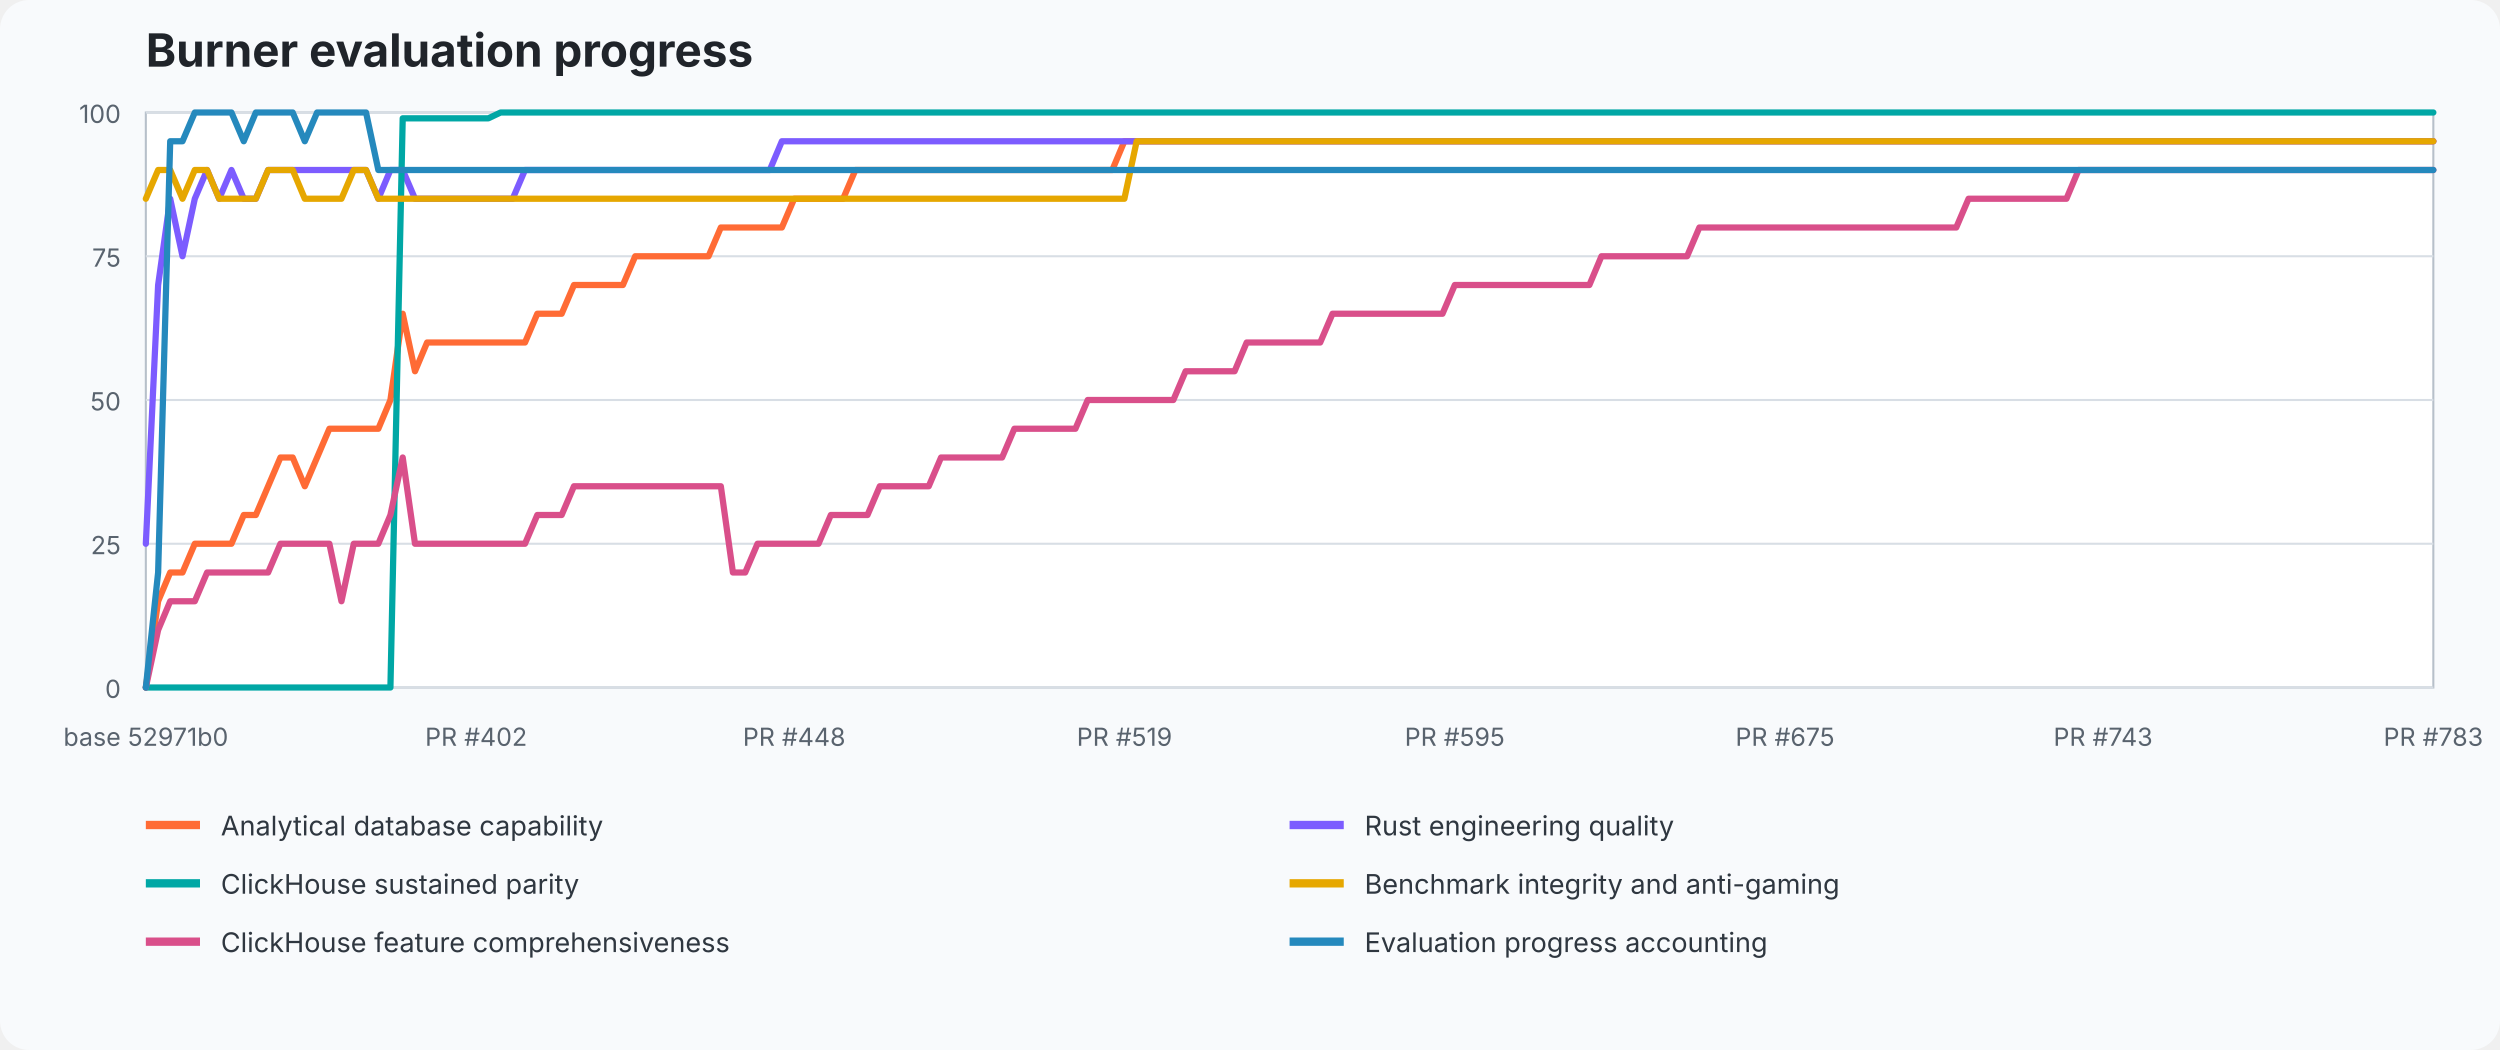
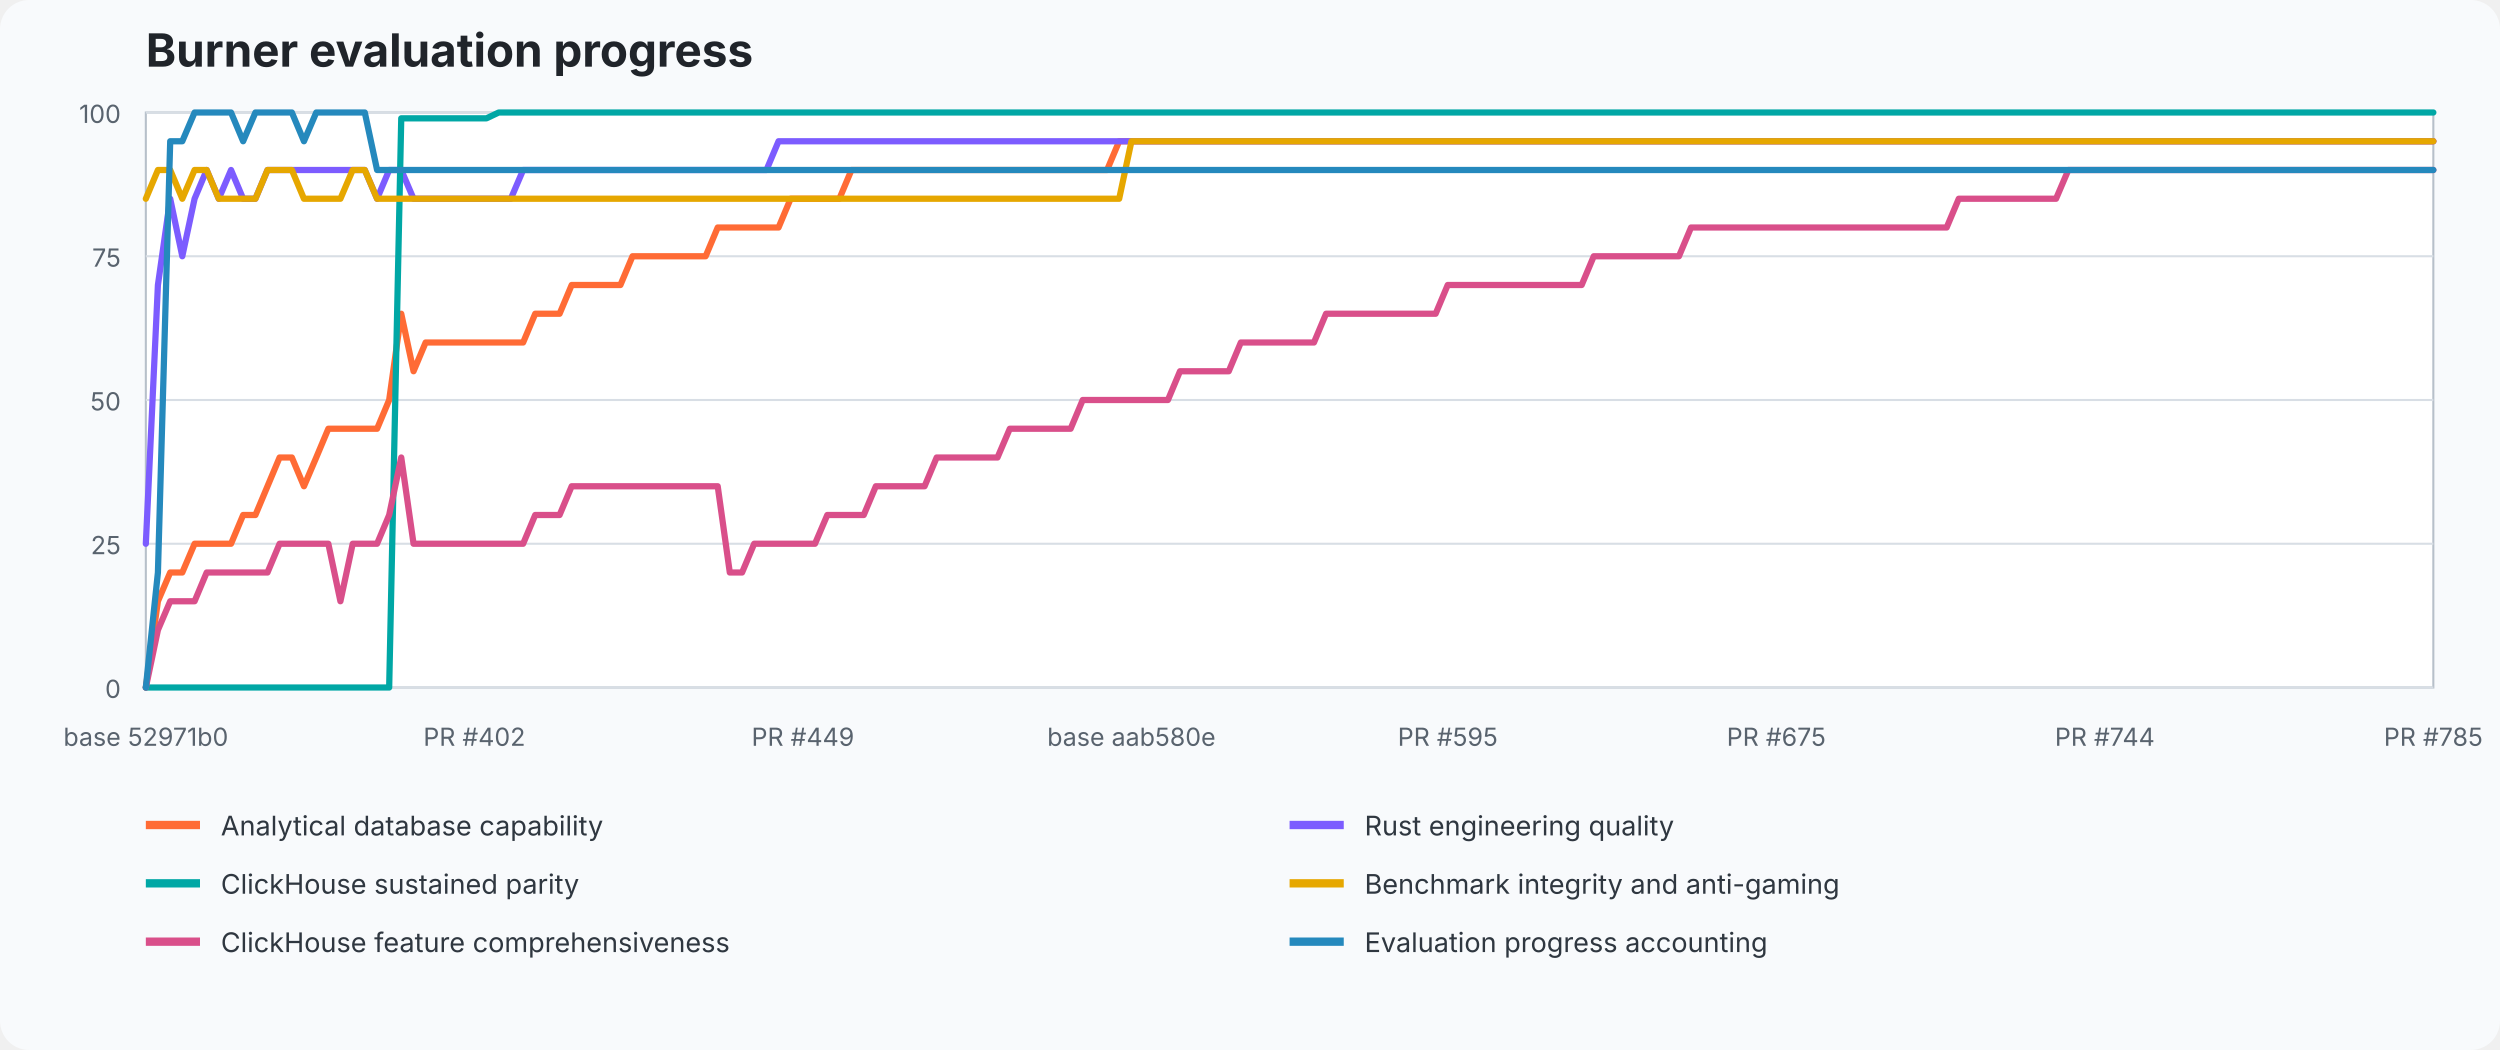
<svg xmlns="http://www.w3.org/2000/svg" width="1200" height="504" viewBox="0 0 1200 504" role="img" aria-labelledby="title desc">
  <style>text{font-family:ui-sans-serif,system-ui,-apple-system,BlinkMacSystemFont,"Segoe UI",sans-serif}.title{font-size:22px;font-weight:700;fill:#20242a}.axis{font-size:12px;fill:#59636e}.legend{font-size:13px;fill:#2f3740}.grid{stroke:#d8dee5;stroke-width:1}.plot{fill:#fff;stroke:#b7c0ca}</style>
  <rect width="100%" height="100%" fill="#f8fafc" rx="14" />
  <text x="70" y="32" class="title">Burner evaluation progress</text>
  <rect x="70" y="54" width="1098" height="276" class="plot" />
  <line x1="70" y1="330" x2="1168" y2="330" class="grid" />
  <text x="58" y="335" text-anchor="end" class="axis">0</text>
  <line x1="70" y1="261" x2="1168" y2="261" class="grid" />
  <text x="58" y="266" text-anchor="end" class="axis">25</text>
  <line x1="70" y1="192" x2="1168" y2="192" class="grid" />
  <text x="58" y="197" text-anchor="end" class="axis">50</text>
  <line x1="70" y1="123" x2="1168" y2="123" class="grid" />
  <text x="58" y="128" text-anchor="end" class="axis">75</text>
  <line x1="70" y1="54" x2="1168" y2="54" class="grid" />
  <text x="58" y="59" text-anchor="end" class="axis">100</text>
-   <polyline points="70.0,330.0 75.9,288.6 81.7,274.8 87.6,274.8 93.5,261.0 99.4,261.0 105.2,261.0 111.1,261.0 117.0,247.2 122.8,247.2 128.7,233.4 134.6,219.6 140.5,219.6 146.3,233.4 152.2,219.6 158.1,205.8 163.9,205.8 169.8,205.8 175.7,205.8 181.6,205.8 187.4,192.0 193.3,150.6 199.2,178.2 205.0,164.4 210.9,164.4 216.8,164.4 222.7,164.4 228.5,164.4 234.4,164.4 240.3,164.4 246.1,164.4 252.0,164.4 257.9,150.6 263.8,150.6 269.6,150.6 275.5,136.8 281.4,136.8 287.3,136.8 293.1,136.8 299.0,136.8 304.9,123.0 310.7,123.0 316.6,123.0 322.5,123.0 328.4,123.0 334.2,123.0 340.1,123.0 346.0,109.2 351.8,109.2 357.7,109.2 363.6,109.2 369.5,109.2 375.3,109.2 381.2,95.4 387.1,95.4 392.9,95.4 398.8,95.4 404.7,95.4 410.6,81.6 416.4,81.6 422.3,81.6 428.2,81.6 434.0,81.6 439.9,81.6 445.8,81.6 451.7,81.6 457.5,81.6 463.4,81.6 469.3,81.6 475.1,81.6 481.0,81.6 486.9,81.6 492.8,81.6 498.6,81.6 504.5,81.6 510.4,81.6 516.2,81.6 522.1,81.6 528.0,81.6 533.9,81.6 539.7,67.8 545.6,67.8 551.5,67.8 557.3,67.8 563.2,67.8 569.1,67.8 575.0,67.8 580.8,67.8 586.7,67.8 592.6,67.8 598.4,67.8 604.3,67.8 610.2,67.8 616.1,67.8 621.9,67.8 627.8,67.8 633.7,67.8 639.6,67.8 645.4,67.8 651.3,67.8 657.2,67.8 663.0,67.8 668.9,67.8 674.8,67.8 680.7,67.8 686.5,67.8 692.4,67.8 698.3,67.8 704.1,67.8 710.0,67.8 715.9,67.8 721.8,67.8 727.6,67.8 733.5,67.8 739.4,67.8 745.2,67.8 751.1,67.8 757.0,67.8 762.9,67.8 768.7,67.8 774.6,67.8 780.5,67.8 786.3,67.8 792.2,67.8 798.1,67.8 804.0,67.8 809.8,67.8 815.7,67.8 821.6,67.8 827.4,67.8 833.3,67.8 839.2,67.8 845.1,67.8 850.9,67.8 856.8,67.8 862.7,67.8 868.5,67.8 874.4,67.8 880.3,67.8 886.2,67.8 892.0,67.8 897.9,67.8 903.8,67.8 909.6,67.8 915.5,67.8 921.4,67.8 927.3,67.8 933.1,67.8 939.0,67.8 944.9,67.8 950.7,67.8 956.6,67.8 962.5,67.8 968.4,67.8 974.2,67.8 980.1,67.8 986.0,67.8 991.9,67.8 997.7,67.8 1003.6,67.8 1009.5,67.8 1015.3,67.8 1021.2,67.8 1027.1,67.8 1033.0,67.8 1038.8,67.8 1044.7,67.8 1050.6,67.8 1056.4,67.8 1062.3,67.8 1068.2,67.8 1074.1,67.8 1079.9,67.8 1085.8,67.8 1091.7,67.8 1097.5,67.8 1103.4,67.8 1109.3,67.8 1115.2,67.8 1121.0,67.8 1126.9,67.8 1132.8,67.8 1138.6,67.8 1144.5,67.8 1150.4,67.8 1156.3,67.8 1162.1,67.8 1168.0,67.8" fill="none" stroke="#ff6b35" stroke-width="3" stroke-linejoin="round" stroke-linecap="round" />
-   <polyline points="70.0,261.0 75.9,136.8 81.7,95.4 87.6,123.0 93.5,95.4 99.4,81.6 105.2,95.4 111.1,81.6 117.0,95.4 122.8,95.4 128.7,81.6 134.6,81.6 140.5,81.6 146.3,81.6 152.2,81.6 158.1,81.6 163.9,81.6 169.8,81.6 175.7,81.6 181.6,95.4 187.4,81.6 193.3,81.6 199.2,95.4 205.0,95.4 210.9,95.4 216.8,95.4 222.7,95.4 228.5,95.4 234.4,95.4 240.3,95.4 246.1,95.4 252.0,81.6 257.9,81.6 263.8,81.6 269.6,81.6 275.5,81.6 281.4,81.6 287.3,81.6 293.1,81.6 299.0,81.6 304.9,81.6 310.7,81.6 316.6,81.6 322.5,81.6 328.4,81.6 334.2,81.6 340.1,81.6 346.0,81.6 351.8,81.6 357.7,81.6 363.6,81.6 369.5,81.6 375.3,67.8 381.2,67.8 387.1,67.8 392.9,67.8 398.8,67.8 404.7,67.8 410.6,67.8 416.4,67.8 422.3,67.8 428.2,67.8 434.0,67.8 439.9,67.8 445.8,67.8 451.7,67.8 457.5,67.8 463.4,67.8 469.3,67.8 475.1,67.8 481.0,67.8 486.9,67.8 492.8,67.8 498.6,67.8 504.5,67.8 510.4,67.8 516.2,67.8 522.1,67.8 528.0,67.8 533.9,67.8 539.7,67.8 545.6,67.8 551.5,67.8 557.3,67.8 563.2,67.8 569.1,67.8 575.0,67.8 580.8,67.8 586.7,67.8 592.6,67.8 598.4,67.8 604.3,67.8 610.2,67.8 616.1,67.8 621.9,67.8 627.8,67.8 633.7,67.8 639.6,67.8 645.4,67.8 651.3,67.8 657.2,67.8 663.0,67.8 668.9,67.8 674.8,67.8 680.7,67.8 686.5,67.8 692.4,67.8 698.3,67.8 704.1,67.8 710.0,67.8 715.9,67.8 721.8,67.8 727.6,67.8 733.5,67.8 739.4,67.8 745.2,67.8 751.1,67.8 757.0,67.8 762.9,67.8 768.7,67.8 774.6,67.8 780.5,67.8 786.3,67.8 792.2,67.8 798.1,67.8 804.0,67.8 809.8,67.8 815.7,67.8 821.6,67.8 827.4,67.8 833.3,67.8 839.2,67.8 845.1,67.8 850.9,67.8 856.8,67.8 862.7,67.8 868.5,67.8 874.4,67.8 880.3,67.8 886.2,67.8 892.0,67.8 897.9,67.8 903.8,67.8 909.6,67.8 915.5,67.8 921.4,67.8 927.3,67.8 933.1,67.8 939.0,67.8 944.9,67.8 950.7,67.8 956.6,67.8 962.5,67.8 968.4,67.8 974.2,67.8 980.1,67.8 986.0,67.8 991.9,67.8 997.7,67.8 1003.6,67.8 1009.5,67.8 1015.3,67.8 1021.2,67.8 1027.1,67.8 1033.0,67.8 1038.8,67.8 1044.7,67.8 1050.6,67.8 1056.4,67.8 1062.3,67.8 1068.2,67.8 1074.1,67.8 1079.9,67.8 1085.8,67.8 1091.7,67.8 1097.5,67.8 1103.4,67.8 1109.3,67.8 1115.2,67.8 1121.0,67.8 1126.9,67.8 1132.8,67.8 1138.6,67.8 1144.5,67.8 1150.4,67.8 1156.3,67.8 1162.1,67.8 1168.0,67.8" fill="none" stroke="#7c5cff" stroke-width="3" stroke-linejoin="round" stroke-linecap="round" />
-   <polyline points="70.0,330.0 75.9,330.0 81.7,330.0 87.6,330.0 93.5,330.0 99.4,330.0 105.2,330.0 111.1,330.0 117.0,330.0 122.8,330.0 128.7,330.0 134.6,330.0 140.5,330.0 146.3,330.0 152.2,330.0 158.1,330.0 163.9,330.0 169.8,330.0 175.7,330.0 181.6,330.0 187.4,330.0 193.3,56.8 199.2,56.8 205.0,56.8 210.9,56.8 216.8,56.8 222.7,56.8 228.5,56.8 234.4,56.8 240.3,54.0 246.1,54.0 252.0,54.0 257.9,54.0 263.8,54.0 269.6,54.0 275.5,54.0 281.4,54.0 287.3,54.0 293.1,54.0 299.0,54.0 304.9,54.0 310.7,54.0 316.6,54.0 322.5,54.0 328.4,54.0 334.2,54.0 340.1,54.0 346.0,54.0 351.8,54.0 357.7,54.0 363.6,54.0 369.5,54.0 375.3,54.0 381.2,54.0 387.1,54.0 392.9,54.0 398.8,54.0 404.7,54.0 410.6,54.0 416.4,54.0 422.3,54.0 428.2,54.0 434.0,54.0 439.9,54.0 445.8,54.0 451.7,54.0 457.5,54.0 463.4,54.0 469.3,54.0 475.1,54.0 481.0,54.0 486.9,54.0 492.8,54.0 498.6,54.0 504.5,54.0 510.4,54.0 516.2,54.0 522.1,54.0 528.0,54.0 533.9,54.0 539.7,54.0 545.6,54.0 551.5,54.0 557.3,54.0 563.2,54.0 569.1,54.0 575.0,54.0 580.8,54.0 586.7,54.0 592.6,54.0 598.4,54.0 604.3,54.0 610.2,54.0 616.1,54.0 621.9,54.0 627.8,54.0 633.7,54.0 639.6,54.0 645.4,54.0 651.3,54.0 657.2,54.0 663.0,54.0 668.9,54.0 674.8,54.0 680.7,54.0 686.5,54.0 692.4,54.0 698.3,54.0 704.1,54.0 710.0,54.0 715.9,54.0 721.8,54.0 727.6,54.0 733.5,54.0 739.4,54.0 745.2,54.0 751.1,54.0 757.0,54.0 762.9,54.0 768.7,54.0 774.6,54.0 780.5,54.0 786.3,54.0 792.2,54.0 798.1,54.0 804.0,54.0 809.8,54.0 815.7,54.0 821.6,54.0 827.4,54.0 833.3,54.0 839.2,54.0 845.1,54.0 850.9,54.0 856.8,54.0 862.7,54.0 868.5,54.0 874.4,54.0 880.3,54.0 886.2,54.0 892.0,54.0 897.9,54.0 903.8,54.0 909.6,54.0 915.5,54.0 921.4,54.0 927.3,54.0 933.1,54.0 939.0,54.0 944.9,54.0 950.7,54.0 956.6,54.0 962.5,54.0 968.4,54.0 974.2,54.0 980.1,54.0 986.0,54.0 991.9,54.0 997.7,54.0 1003.6,54.0 1009.5,54.0 1015.3,54.0 1021.2,54.0 1027.1,54.0 1033.0,54.0 1038.8,54.0 1044.7,54.0 1050.6,54.0 1056.4,54.0 1062.3,54.0 1068.2,54.0 1074.1,54.0 1079.9,54.0 1085.8,54.0 1091.7,54.0 1097.5,54.0 1103.4,54.0 1109.3,54.0 1115.2,54.0 1121.0,54.0 1126.9,54.0 1132.8,54.0 1138.6,54.0 1144.5,54.0 1150.4,54.0 1156.3,54.0 1162.1,54.0 1168.0,54.0" fill="none" stroke="#00a7a5" stroke-width="3" stroke-linejoin="round" stroke-linecap="round" />
-   <polyline points="70.0,95.4 75.9,81.6 81.7,81.6 87.6,95.4 93.5,81.6 99.4,81.6 105.2,95.4 111.1,95.4 117.0,95.4 122.8,95.4 128.7,81.6 134.6,81.6 140.5,81.6 146.3,95.4 152.2,95.4 158.1,95.4 163.9,95.4 169.8,81.6 175.7,81.6 181.6,95.4 187.4,95.4 193.3,95.4 199.2,95.4 205.0,95.4 210.9,95.4 216.8,95.4 222.7,95.4 228.5,95.4 234.4,95.4 240.3,95.4 246.1,95.4 252.0,95.4 257.9,95.4 263.8,95.4 269.6,95.4 275.5,95.4 281.4,95.4 287.3,95.4 293.1,95.4 299.0,95.4 304.9,95.4 310.7,95.4 316.6,95.4 322.5,95.4 328.4,95.4 334.2,95.4 340.1,95.4 346.0,95.4 351.8,95.4 357.7,95.4 363.6,95.4 369.5,95.4 375.3,95.4 381.2,95.4 387.1,95.4 392.9,95.4 398.8,95.4 404.7,95.4 410.6,95.4 416.4,95.4 422.3,95.4 428.2,95.4 434.0,95.4 439.9,95.4 445.8,95.4 451.7,95.4 457.5,95.4 463.4,95.4 469.3,95.4 475.1,95.4 481.0,95.4 486.9,95.4 492.8,95.4 498.6,95.4 504.5,95.4 510.4,95.4 516.2,95.4 522.1,95.4 528.0,95.4 533.9,95.4 539.7,95.4 545.6,67.8 551.5,67.8 557.3,67.8 563.2,67.8 569.1,67.8 575.0,67.8 580.8,67.8 586.7,67.8 592.6,67.8 598.4,67.8 604.3,67.8 610.2,67.8 616.1,67.8 621.9,67.8 627.8,67.8 633.7,67.8 639.6,67.8 645.4,67.8 651.3,67.8 657.2,67.8 663.0,67.8 668.9,67.8 674.8,67.8 680.7,67.8 686.5,67.8 692.4,67.8 698.3,67.8 704.1,67.8 710.0,67.8 715.9,67.8 721.8,67.8 727.6,67.8 733.5,67.8 739.4,67.8 745.2,67.8 751.1,67.8 757.0,67.8 762.9,67.8 768.7,67.8 774.6,67.8 780.5,67.8 786.3,67.8 792.2,67.8 798.1,67.8 804.0,67.8 809.8,67.8 815.7,67.8 821.6,67.8 827.4,67.8 833.3,67.8 839.2,67.8 845.1,67.8 850.9,67.8 856.8,67.8 862.7,67.8 868.5,67.8 874.4,67.8 880.3,67.8 886.2,67.8 892.0,67.8 897.9,67.8 903.8,67.8 909.6,67.8 915.5,67.8 921.4,67.8 927.3,67.8 933.1,67.8 939.0,67.8 944.9,67.8 950.7,67.8 956.6,67.8 962.5,67.8 968.4,67.8 974.2,67.8 980.1,67.8 986.0,67.8 991.9,67.8 997.7,67.8 1003.6,67.8 1009.5,67.8 1015.3,67.8 1021.2,67.8 1027.1,67.8 1033.0,67.8 1038.8,67.8 1044.7,67.8 1050.6,67.8 1056.4,67.8 1062.3,67.8 1068.2,67.8 1074.1,67.8 1079.9,67.8 1085.8,67.8 1091.7,67.8 1097.5,67.8 1103.4,67.8 1109.3,67.8 1115.2,67.8 1121.0,67.8 1126.9,67.8 1132.8,67.8 1138.6,67.8 1144.5,67.8 1150.4,67.8 1156.3,67.8 1162.1,67.8 1168.0,67.8" fill="none" stroke="#e6a700" stroke-width="3" stroke-linejoin="round" stroke-linecap="round" />
-   <polyline points="70.0,330.0 75.9,302.4 81.7,288.6 87.6,288.6 93.5,288.6 99.4,274.8 105.2,274.8 111.1,274.8 117.0,274.8 122.8,274.8 128.7,274.8 134.6,261.0 140.5,261.0 146.3,261.0 152.2,261.0 158.1,261.0 163.9,288.6 169.8,261.0 175.7,261.0 181.6,261.0 187.4,247.2 193.3,219.6 199.2,261.0 205.0,261.0 210.9,261.0 216.8,261.0 222.7,261.0 228.5,261.0 234.4,261.0 240.3,261.0 246.1,261.0 252.0,261.0 257.9,247.2 263.8,247.2 269.6,247.2 275.5,233.4 281.4,233.4 287.3,233.4 293.1,233.4 299.0,233.4 304.9,233.4 310.7,233.4 316.6,233.4 322.5,233.4 328.4,233.4 334.2,233.4 340.1,233.4 346.0,233.4 351.8,274.8 357.7,274.8 363.6,261.0 369.5,261.0 375.3,261.0 381.2,261.0 387.1,261.0 392.9,261.0 398.8,247.2 404.7,247.2 410.6,247.2 416.4,247.2 422.3,233.4 428.2,233.4 434.0,233.4 439.9,233.4 445.8,233.4 451.7,219.6 457.5,219.6 463.4,219.6 469.3,219.6 475.1,219.6 481.0,219.6 486.9,205.8 492.8,205.8 498.6,205.8 504.5,205.8 510.4,205.8 516.2,205.8 522.1,192.0 528.0,192.0 533.9,192.0 539.7,192.0 545.6,192.0 551.5,192.0 557.3,192.0 563.2,192.0 569.1,178.2 575.0,178.2 580.8,178.2 586.7,178.2 592.6,178.2 598.4,164.4 604.3,164.4 610.2,164.4 616.1,164.4 621.9,164.4 627.8,164.4 633.7,164.4 639.6,150.6 645.4,150.6 651.3,150.6 657.2,150.6 663.0,150.6 668.9,150.6 674.8,150.6 680.7,150.6 686.5,150.6 692.4,150.6 698.3,136.8 704.1,136.8 710.0,136.8 715.9,136.8 721.8,136.8 727.6,136.8 733.5,136.8 739.4,136.8 745.2,136.8 751.1,136.8 757.0,136.8 762.9,136.8 768.7,123.0 774.6,123.0 780.5,123.0 786.3,123.0 792.2,123.0 798.1,123.0 804.0,123.0 809.8,123.0 815.7,109.2 821.6,109.2 827.4,109.2 833.3,109.2 839.2,109.2 845.1,109.2 850.9,109.2 856.8,109.2 862.7,109.2 868.5,109.2 874.4,109.2 880.3,109.2 886.2,109.2 892.0,109.2 897.9,109.2 903.8,109.2 909.6,109.2 915.5,109.2 921.4,109.2 927.3,109.2 933.1,109.2 939.0,109.2 944.9,95.4 950.7,95.4 956.6,95.4 962.5,95.4 968.4,95.4 974.2,95.4 980.1,95.4 986.0,95.4 991.9,95.4 997.7,81.6 1003.6,81.6 1009.5,81.6 1015.3,81.6 1021.2,81.6 1027.1,81.6 1033.0,81.6 1038.8,81.6 1044.7,81.6 1050.6,81.6 1056.4,81.6 1062.3,81.6 1068.2,81.6 1074.1,81.6 1079.9,81.6 1085.8,81.6 1091.7,81.6 1097.5,81.6 1103.4,81.6 1109.3,81.6 1115.2,81.6 1121.0,81.6 1126.9,81.6 1132.8,81.6 1138.6,81.6 1144.5,81.6 1150.4,81.6 1156.3,81.6 1162.1,81.6 1168.0,81.6" fill="none" stroke="#d94f8a" stroke-width="3" stroke-linejoin="round" stroke-linecap="round" />
-   <polyline points="70.0,330.0 75.9,274.8 81.7,67.8 87.6,67.8 93.5,54.0 99.4,54.0 105.2,54.0 111.1,54.0 117.0,67.8 122.8,54.0 128.7,54.0 134.6,54.0 140.5,54.0 146.3,67.8 152.2,54.0 158.1,54.0 163.9,54.0 169.8,54.0 175.7,54.0 181.6,81.6 187.4,81.6 193.3,81.6 199.2,81.6 205.0,81.6 210.9,81.6 216.8,81.6 222.7,81.6 228.5,81.6 234.4,81.6 240.3,81.6 246.1,81.6 252.0,81.6 257.9,81.6 263.8,81.6 269.6,81.6 275.5,81.6 281.4,81.6 287.3,81.6 293.1,81.6 299.0,81.6 304.9,81.6 310.7,81.6 316.6,81.6 322.5,81.6 328.4,81.6 334.2,81.6 340.1,81.6 346.0,81.6 351.8,81.6 357.7,81.6 363.6,81.6 369.5,81.6 375.3,81.6 381.2,81.6 387.1,81.6 392.9,81.6 398.8,81.6 404.7,81.6 410.6,81.6 416.4,81.6 422.3,81.6 428.2,81.6 434.0,81.6 439.9,81.6 445.8,81.6 451.7,81.6 457.5,81.6 463.4,81.6 469.3,81.6 475.1,81.6 481.0,81.6 486.9,81.6 492.8,81.6 498.6,81.6 504.5,81.6 510.4,81.6 516.2,81.6 522.1,81.6 528.0,81.6 533.9,81.6 539.7,81.6 545.6,81.6 551.5,81.6 557.3,81.6 563.2,81.6 569.1,81.6 575.0,81.6 580.8,81.6 586.7,81.6 592.6,81.6 598.4,81.6 604.3,81.6 610.2,81.6 616.1,81.6 621.9,81.6 627.8,81.6 633.7,81.6 639.6,81.6 645.4,81.6 651.3,81.6 657.2,81.6 663.0,81.6 668.9,81.6 674.8,81.6 680.7,81.6 686.5,81.6 692.4,81.6 698.3,81.6 704.1,81.6 710.0,81.6 715.9,81.6 721.8,81.6 727.6,81.6 733.5,81.6 739.4,81.6 745.2,81.6 751.1,81.6 757.0,81.6 762.9,81.6 768.7,81.6 774.6,81.6 780.5,81.6 786.3,81.6 792.2,81.6 798.1,81.6 804.0,81.6 809.8,81.6 815.7,81.6 821.6,81.6 827.4,81.6 833.3,81.6 839.2,81.6 845.1,81.6 850.9,81.6 856.8,81.6 862.7,81.6 868.5,81.6 874.4,81.6 880.3,81.6 886.2,81.6 892.0,81.6 897.9,81.6 903.8,81.6 909.6,81.6 915.5,81.6 921.4,81.6 927.3,81.6 933.1,81.6 939.0,81.6 944.9,81.6 950.7,81.6 956.6,81.6 962.5,81.6 968.4,81.6 974.2,81.6 980.1,81.6 986.0,81.6 991.9,81.6 997.7,81.6 1003.6,81.6 1009.5,81.6 1015.3,81.6 1021.2,81.6 1027.1,81.6 1033.0,81.6 1038.8,81.6 1044.7,81.6 1050.6,81.6 1056.4,81.6 1062.3,81.6 1068.2,81.6 1074.1,81.6 1079.9,81.6 1085.8,81.6 1091.7,81.6 1097.5,81.6 1103.4,81.6 1109.3,81.6 1115.2,81.6 1121.0,81.6 1126.9,81.6 1132.8,81.6 1138.6,81.6 1144.5,81.6 1150.4,81.6 1156.3,81.6 1162.1,81.6 1168.0,81.6" fill="none" stroke="#2589bd" stroke-width="3" stroke-linejoin="round" stroke-linecap="round" />
+   <polyline points="70.0,330.0 75.8,288.6 81.7,274.8 87.5,274.8 93.4,261.0 99.2,261.0 105.0,261.0 110.9,261.0 116.7,247.2 122.6,247.2 128.4,233.4 134.2,219.6 140.1,219.6 145.9,233.4 151.8,219.6 157.6,205.8 163.4,205.8 169.3,205.8 175.1,205.8 181.0,205.8 186.8,192.0 192.6,150.6 198.5,178.2 204.3,164.4 210.2,164.4 216.0,164.4 221.9,164.4 227.7,164.4 233.5,164.4 239.4,164.4 245.2,164.4 251.1,164.4 256.9,150.6 262.7,150.6 268.6,150.6 274.4,136.8 280.3,136.8 286.1,136.8 291.9,136.8 297.8,136.8 303.6,123.0 309.5,123.0 315.3,123.0 321.1,123.0 327.0,123.0 332.8,123.0 338.7,123.0 344.5,109.2 350.3,109.2 356.2,109.2 362.0,109.2 367.9,109.2 373.7,109.2 379.5,95.4 385.4,95.4 391.2,95.4 397.1,95.4 402.9,95.4 408.7,81.6 414.6,81.6 420.4,81.6 426.3,81.6 432.1,81.6 437.9,81.6 443.8,81.6 449.6,81.6 455.5,81.6 461.3,81.6 467.1,81.6 473.0,81.6 478.8,81.6 484.7,81.6 490.5,81.6 496.4,81.6 502.2,81.6 508.0,81.6 513.9,81.6 519.7,81.6 525.6,81.6 531.4,81.6 537.2,67.8 543.1,67.8 548.9,67.8 554.8,67.8 560.6,67.8 566.4,67.8 572.3,67.8 578.1,67.8 584.0,67.8 589.8,67.8 595.6,67.8 601.5,67.8 607.3,67.8 613.2,67.8 619.0,67.8 624.8,67.8 630.7,67.8 636.5,67.8 642.4,67.8 648.2,67.8 654.0,67.8 659.9,67.8 665.7,67.8 671.6,67.8 677.4,67.8 683.2,67.8 689.1,67.8 694.9,67.8 700.8,67.8 706.6,67.8 712.4,67.8 718.3,67.8 724.1,67.8 730.0,67.8 735.8,67.8 741.6,67.8 747.5,67.8 753.3,67.8 759.2,67.8 765.0,67.8 770.9,67.8 776.7,67.8 782.5,67.8 788.4,67.8 794.2,67.8 800.1,67.8 805.9,67.8 811.7,67.8 817.6,67.8 823.4,67.8 829.3,67.8 835.1,67.8 840.9,67.8 846.8,67.8 852.6,67.8 858.5,67.8 864.3,67.8 870.1,67.8 876.0,67.8 881.8,67.8 887.7,67.8 893.5,67.8 899.3,67.8 905.2,67.8 911.0,67.8 916.9,67.8 922.7,67.8 928.5,67.8 934.4,67.8 940.2,67.8 946.1,67.8 951.9,67.8 957.7,67.8 963.6,67.8 969.4,67.8 975.3,67.8 981.1,67.8 986.9,67.8 992.8,67.8 998.6,67.8 1004.5,67.8 1010.3,67.8 1016.1,67.8 1022.0,67.8 1027.8,67.8 1033.7,67.8 1039.5,67.8 1045.4,67.8 1051.2,67.8 1057.0,67.8 1062.9,67.8 1068.7,67.8 1074.6,67.8 1080.4,67.8 1086.2,67.8 1092.1,67.8 1097.9,67.8 1103.8,67.8 1109.6,67.8 1115.4,67.8 1121.3,67.8 1127.1,67.8 1133.0,67.8 1138.8,67.8 1144.6,67.8 1150.5,67.8 1156.3,67.8 1162.2,67.8 1168.0,67.8" fill="none" stroke="#ff6b35" stroke-width="3" stroke-linejoin="round" stroke-linecap="round" />
+   <polyline points="70.0,261.0 75.8,136.8 81.7,95.4 87.5,123.0 93.4,95.4 99.2,81.6 105.0,95.4 110.9,81.6 116.7,95.4 122.6,95.4 128.4,81.6 134.2,81.6 140.1,81.6 145.9,81.6 151.8,81.6 157.6,81.6 163.4,81.6 169.3,81.6 175.1,81.6 181.0,95.4 186.8,81.6 192.6,81.6 198.5,95.4 204.3,95.4 210.2,95.4 216.0,95.4 221.9,95.4 227.7,95.4 233.5,95.4 239.4,95.4 245.2,95.4 251.1,81.6 256.9,81.6 262.7,81.6 268.6,81.6 274.4,81.6 280.3,81.6 286.1,81.6 291.9,81.6 297.8,81.6 303.6,81.6 309.5,81.6 315.3,81.6 321.1,81.6 327.0,81.6 332.8,81.6 338.7,81.6 344.5,81.6 350.3,81.6 356.2,81.6 362.0,81.6 367.9,81.6 373.7,67.8 379.5,67.8 385.4,67.8 391.2,67.8 397.1,67.8 402.9,67.8 408.7,67.8 414.6,67.8 420.4,67.8 426.3,67.8 432.1,67.8 437.9,67.8 443.8,67.8 449.6,67.8 455.5,67.8 461.3,67.8 467.1,67.8 473.0,67.8 478.8,67.8 484.7,67.8 490.5,67.8 496.4,67.8 502.2,67.8 508.0,67.8 513.9,67.8 519.7,67.8 525.6,67.8 531.4,67.8 537.2,67.8 543.1,67.8 548.9,67.8 554.8,67.8 560.6,67.8 566.4,67.8 572.3,67.8 578.1,67.8 584.0,67.8 589.8,67.8 595.6,67.8 601.5,67.8 607.3,67.8 613.2,67.8 619.0,67.8 624.8,67.8 630.7,67.8 636.5,67.8 642.4,67.8 648.2,67.8 654.0,67.8 659.9,67.8 665.7,67.8 671.6,67.8 677.4,67.8 683.2,67.8 689.1,67.8 694.9,67.8 700.8,67.8 706.6,67.8 712.4,67.8 718.3,67.8 724.1,67.8 730.0,67.8 735.8,67.8 741.6,67.8 747.5,67.8 753.3,67.8 759.2,67.8 765.0,67.8 770.9,67.8 776.7,67.8 782.5,67.8 788.4,67.8 794.2,67.8 800.1,67.8 805.9,67.8 811.7,67.8 817.6,67.8 823.4,67.8 829.3,67.8 835.1,67.8 840.9,67.8 846.8,67.8 852.6,67.8 858.5,67.8 864.3,67.8 870.1,67.8 876.0,67.8 881.8,67.8 887.7,67.8 893.5,67.8 899.3,67.8 905.2,67.8 911.0,67.8 916.9,67.8 922.7,67.8 928.5,67.8 934.4,67.8 940.2,67.8 946.1,67.8 951.9,67.8 957.7,67.8 963.6,67.8 969.4,67.8 975.3,67.8 981.1,67.8 986.9,67.8 992.8,67.8 998.6,67.8 1004.5,67.8 1010.3,67.8 1016.1,67.8 1022.0,67.8 1027.8,67.8 1033.7,67.8 1039.5,67.8 1045.4,67.8 1051.2,67.8 1057.0,67.8 1062.9,67.8 1068.7,67.8 1074.6,67.8 1080.4,67.8 1086.2,67.8 1092.1,67.8 1097.9,67.8 1103.8,67.8 1109.6,67.8 1115.4,67.8 1121.3,67.8 1127.1,67.8 1133.0,67.8 1138.8,67.8 1144.6,67.8 1150.5,67.8 1156.3,67.8 1162.2,67.8 1168.0,67.8" fill="none" stroke="#7c5cff" stroke-width="3" stroke-linejoin="round" stroke-linecap="round" />
+   <polyline points="70.0,330.0 75.8,330.0 81.7,330.0 87.5,330.0 93.4,330.0 99.2,330.0 105.0,330.0 110.9,330.0 116.7,330.0 122.6,330.0 128.4,330.0 134.2,330.0 140.1,330.0 145.9,330.0 151.8,330.0 157.6,330.0 163.4,330.0 169.3,330.0 175.1,330.0 181.0,330.0 186.8,330.0 192.6,56.8 198.5,56.8 204.3,56.8 210.2,56.8 216.0,56.8 221.9,56.8 227.7,56.8 233.5,56.8 239.4,54.0 245.2,54.0 251.1,54.0 256.9,54.0 262.7,54.0 268.6,54.0 274.4,54.0 280.3,54.0 286.1,54.0 291.9,54.0 297.8,54.0 303.6,54.0 309.5,54.0 315.3,54.0 321.1,54.0 327.0,54.0 332.8,54.0 338.7,54.0 344.5,54.0 350.3,54.0 356.2,54.0 362.0,54.0 367.9,54.0 373.7,54.0 379.5,54.0 385.4,54.0 391.2,54.0 397.1,54.0 402.9,54.0 408.7,54.0 414.6,54.0 420.4,54.0 426.3,54.0 432.1,54.0 437.9,54.0 443.8,54.0 449.6,54.0 455.5,54.0 461.3,54.0 467.1,54.0 473.0,54.0 478.8,54.0 484.7,54.0 490.5,54.0 496.4,54.0 502.2,54.0 508.0,54.0 513.9,54.0 519.7,54.0 525.6,54.0 531.4,54.0 537.2,54.0 543.1,54.0 548.9,54.0 554.8,54.0 560.6,54.0 566.4,54.0 572.3,54.0 578.1,54.0 584.0,54.0 589.8,54.0 595.6,54.0 601.5,54.0 607.3,54.0 613.2,54.0 619.0,54.0 624.8,54.0 630.7,54.0 636.5,54.0 642.4,54.0 648.2,54.0 654.0,54.0 659.9,54.0 665.7,54.0 671.6,54.0 677.4,54.0 683.2,54.0 689.1,54.0 694.9,54.0 700.8,54.0 706.6,54.0 712.4,54.0 718.3,54.0 724.1,54.0 730.0,54.0 735.8,54.0 741.6,54.0 747.5,54.0 753.3,54.0 759.2,54.0 765.0,54.0 770.9,54.0 776.7,54.0 782.5,54.0 788.4,54.0 794.2,54.0 800.1,54.0 805.9,54.0 811.7,54.0 817.6,54.0 823.4,54.0 829.3,54.0 835.1,54.0 840.9,54.0 846.8,54.0 852.6,54.0 858.5,54.0 864.3,54.0 870.1,54.0 876.0,54.0 881.8,54.0 887.7,54.0 893.5,54.0 899.3,54.0 905.2,54.0 911.0,54.0 916.9,54.0 922.7,54.0 928.5,54.0 934.4,54.0 940.2,54.0 946.1,54.0 951.9,54.0 957.7,54.0 963.6,54.0 969.4,54.0 975.3,54.0 981.1,54.0 986.9,54.0 992.8,54.0 998.6,54.0 1004.5,54.0 1010.3,54.0 1016.1,54.0 1022.0,54.0 1027.8,54.0 1033.7,54.0 1039.5,54.0 1045.4,54.0 1051.2,54.0 1057.0,54.0 1062.9,54.0 1068.7,54.0 1074.6,54.0 1080.4,54.0 1086.2,54.0 1092.1,54.0 1097.9,54.0 1103.8,54.0 1109.6,54.0 1115.4,54.0 1121.3,54.0 1127.1,54.0 1133.0,54.0 1138.8,54.0 1144.6,54.0 1150.5,54.0 1156.3,54.0 1162.2,54.0 1168.0,54.0" fill="none" stroke="#00a7a5" stroke-width="3" stroke-linejoin="round" stroke-linecap="round" />
+   <polyline points="70.0,95.4 75.8,81.6 81.7,81.6 87.5,95.4 93.4,81.6 99.2,81.6 105.0,95.4 110.9,95.4 116.7,95.4 122.6,95.4 128.4,81.6 134.2,81.6 140.1,81.6 145.9,95.4 151.8,95.4 157.6,95.4 163.4,95.4 169.3,81.6 175.1,81.6 181.0,95.4 186.8,95.4 192.6,95.4 198.5,95.4 204.3,95.4 210.2,95.4 216.0,95.4 221.9,95.4 227.7,95.4 233.5,95.4 239.4,95.4 245.2,95.4 251.1,95.4 256.9,95.4 262.7,95.4 268.6,95.4 274.4,95.4 280.3,95.4 286.1,95.4 291.9,95.4 297.8,95.4 303.6,95.4 309.5,95.4 315.3,95.4 321.1,95.4 327.0,95.4 332.8,95.4 338.7,95.4 344.5,95.4 350.3,95.4 356.2,95.4 362.0,95.4 367.9,95.4 373.7,95.4 379.5,95.4 385.4,95.4 391.2,95.4 397.1,95.4 402.9,95.4 408.7,95.4 414.6,95.4 420.4,95.4 426.3,95.4 432.1,95.4 437.9,95.4 443.8,95.4 449.6,95.4 455.5,95.4 461.3,95.4 467.1,95.4 473.0,95.4 478.8,95.4 484.7,95.4 490.5,95.4 496.4,95.4 502.2,95.4 508.0,95.4 513.9,95.4 519.7,95.4 525.6,95.4 531.4,95.4 537.2,95.4 543.1,67.8 548.9,67.8 554.8,67.8 560.6,67.8 566.4,67.8 572.3,67.8 578.1,67.8 584.0,67.8 589.8,67.8 595.6,67.8 601.5,67.8 607.3,67.8 613.2,67.8 619.0,67.8 624.8,67.8 630.7,67.8 636.5,67.8 642.4,67.8 648.2,67.8 654.0,67.8 659.9,67.8 665.7,67.8 671.6,67.8 677.4,67.8 683.2,67.8 689.1,67.8 694.9,67.8 700.8,67.8 706.6,67.8 712.4,67.8 718.3,67.8 724.1,67.8 730.0,67.8 735.8,67.8 741.6,67.8 747.5,67.8 753.3,67.8 759.2,67.8 765.0,67.8 770.9,67.8 776.7,67.8 782.5,67.8 788.4,67.8 794.2,67.8 800.1,67.8 805.9,67.8 811.7,67.8 817.6,67.8 823.4,67.8 829.3,67.8 835.1,67.8 840.9,67.8 846.8,67.8 852.6,67.8 858.5,67.8 864.3,67.8 870.1,67.8 876.0,67.8 881.8,67.8 887.7,67.8 893.5,67.8 899.3,67.8 905.2,67.8 911.0,67.8 916.9,67.8 922.7,67.8 928.5,67.8 934.4,67.8 940.2,67.8 946.1,67.8 951.9,67.8 957.7,67.8 963.6,67.8 969.4,67.8 975.3,67.8 981.1,67.8 986.9,67.8 992.8,67.8 998.6,67.8 1004.5,67.8 1010.3,67.8 1016.1,67.8 1022.0,67.8 1027.8,67.8 1033.7,67.8 1039.5,67.8 1045.4,67.8 1051.2,67.8 1057.0,67.8 1062.9,67.8 1068.7,67.8 1074.6,67.8 1080.4,67.8 1086.2,67.8 1092.1,67.8 1097.9,67.8 1103.8,67.8 1109.6,67.8 1115.4,67.8 1121.3,67.8 1127.1,67.8 1133.0,67.8 1138.8,67.8 1144.6,67.8 1150.5,67.8 1156.3,67.8 1162.2,67.8 1168.0,67.8" fill="none" stroke="#e6a700" stroke-width="3" stroke-linejoin="round" stroke-linecap="round" />
+   <polyline points="70.0,330.0 75.8,302.4 81.7,288.6 87.5,288.6 93.4,288.6 99.2,274.8 105.0,274.8 110.9,274.8 116.7,274.8 122.6,274.8 128.4,274.8 134.2,261.0 140.1,261.0 145.9,261.0 151.8,261.0 157.6,261.0 163.4,288.6 169.3,261.0 175.1,261.0 181.0,261.0 186.8,247.2 192.6,219.6 198.5,261.0 204.3,261.0 210.2,261.0 216.0,261.0 221.9,261.0 227.7,261.0 233.5,261.0 239.4,261.0 245.2,261.0 251.1,261.0 256.9,247.2 262.7,247.2 268.6,247.2 274.4,233.4 280.3,233.4 286.1,233.4 291.9,233.4 297.8,233.4 303.6,233.4 309.5,233.4 315.3,233.4 321.1,233.4 327.0,233.4 332.8,233.4 338.7,233.4 344.5,233.4 350.3,274.8 356.2,274.8 362.0,261.0 367.9,261.0 373.7,261.0 379.5,261.0 385.4,261.0 391.2,261.0 397.1,247.2 402.9,247.2 408.7,247.2 414.6,247.2 420.4,233.4 426.3,233.4 432.1,233.4 437.9,233.4 443.8,233.4 449.6,219.6 455.5,219.6 461.3,219.6 467.1,219.6 473.0,219.6 478.8,219.6 484.7,205.8 490.5,205.8 496.4,205.8 502.2,205.8 508.0,205.8 513.9,205.8 519.7,192.0 525.6,192.0 531.4,192.0 537.2,192.0 543.1,192.0 548.9,192.0 554.8,192.0 560.6,192.0 566.4,178.2 572.3,178.2 578.1,178.2 584.0,178.2 589.8,178.2 595.6,164.4 601.5,164.4 607.3,164.4 613.2,164.4 619.0,164.4 624.8,164.4 630.7,164.4 636.5,150.6 642.4,150.6 648.2,150.6 654.0,150.6 659.9,150.6 665.7,150.6 671.6,150.6 677.4,150.6 683.2,150.6 689.1,150.6 694.9,136.8 700.8,136.8 706.6,136.8 712.4,136.8 718.3,136.8 724.1,136.8 730.0,136.8 735.8,136.8 741.6,136.8 747.5,136.8 753.3,136.8 759.2,136.8 765.0,123.0 770.9,123.0 776.7,123.0 782.5,123.0 788.4,123.0 794.2,123.0 800.1,123.0 805.9,123.0 811.7,109.2 817.6,109.2 823.4,109.2 829.3,109.2 835.1,109.2 840.9,109.2 846.8,109.2 852.6,109.2 858.5,109.2 864.3,109.2 870.1,109.2 876.0,109.2 881.8,109.2 887.7,109.2 893.5,109.2 899.3,109.2 905.2,109.2 911.0,109.2 916.9,109.2 922.7,109.2 928.5,109.2 934.4,109.2 940.2,95.4 946.1,95.4 951.9,95.4 957.7,95.4 963.6,95.4 969.4,95.4 975.3,95.4 981.1,95.4 986.9,95.4 992.8,81.6 998.6,81.6 1004.5,81.6 1010.3,81.6 1016.1,81.6 1022.0,81.6 1027.8,81.6 1033.7,81.6 1039.5,81.6 1045.4,81.6 1051.2,81.6 1057.0,81.6 1062.9,81.6 1068.7,81.6 1074.6,81.6 1080.4,81.6 1086.2,81.6 1092.1,81.6 1097.9,81.6 1103.8,81.6 1109.6,81.6 1115.4,81.6 1121.3,81.6 1127.1,81.6 1133.0,81.6 1138.8,81.6 1144.6,81.6 1150.5,81.6 1156.3,81.6 1162.2,81.6 1168.0,81.6" fill="none" stroke="#d94f8a" stroke-width="3" stroke-linejoin="round" stroke-linecap="round" />
+   <polyline points="70.0,330.0 75.8,274.8 81.7,67.8 87.5,67.8 93.4,54.0 99.2,54.0 105.0,54.0 110.9,54.0 116.7,67.8 122.6,54.0 128.4,54.0 134.2,54.0 140.1,54.0 145.9,67.8 151.8,54.0 157.6,54.0 163.4,54.0 169.3,54.0 175.1,54.0 181.0,81.6 186.8,81.6 192.6,81.6 198.5,81.6 204.3,81.6 210.2,81.6 216.0,81.6 221.9,81.6 227.7,81.6 233.5,81.6 239.4,81.6 245.2,81.6 251.1,81.6 256.9,81.6 262.7,81.6 268.6,81.6 274.4,81.6 280.3,81.6 286.1,81.6 291.9,81.6 297.8,81.6 303.6,81.6 309.5,81.6 315.3,81.6 321.1,81.6 327.0,81.6 332.8,81.6 338.7,81.6 344.5,81.6 350.3,81.6 356.2,81.6 362.0,81.6 367.9,81.6 373.7,81.6 379.5,81.6 385.4,81.6 391.2,81.6 397.1,81.6 402.9,81.6 408.7,81.6 414.6,81.6 420.4,81.6 426.3,81.6 432.1,81.6 437.9,81.6 443.8,81.6 449.6,81.6 455.5,81.6 461.3,81.6 467.1,81.6 473.0,81.6 478.8,81.6 484.7,81.6 490.5,81.6 496.4,81.6 502.2,81.6 508.0,81.6 513.9,81.6 519.7,81.6 525.6,81.6 531.4,81.6 537.2,81.6 543.1,81.6 548.9,81.6 554.8,81.6 560.6,81.6 566.4,81.6 572.3,81.6 578.1,81.6 584.0,81.6 589.8,81.6 595.6,81.6 601.5,81.6 607.3,81.6 613.2,81.6 619.0,81.6 624.8,81.6 630.7,81.6 636.5,81.6 642.4,81.6 648.2,81.6 654.0,81.6 659.9,81.6 665.7,81.6 671.6,81.6 677.4,81.6 683.2,81.6 689.1,81.6 694.9,81.6 700.8,81.6 706.6,81.6 712.4,81.6 718.3,81.6 724.1,81.6 730.0,81.6 735.8,81.6 741.6,81.6 747.5,81.6 753.3,81.6 759.2,81.6 765.0,81.6 770.9,81.6 776.7,81.6 782.5,81.6 788.4,81.6 794.2,81.6 800.1,81.6 805.9,81.6 811.7,81.6 817.6,81.6 823.4,81.6 829.3,81.6 835.1,81.6 840.9,81.6 846.8,81.6 852.6,81.6 858.5,81.6 864.3,81.6 870.1,81.6 876.0,81.6 881.8,81.6 887.7,81.6 893.5,81.6 899.3,81.6 905.2,81.6 911.0,81.6 916.9,81.6 922.7,81.6 928.5,81.6 934.4,81.6 940.2,81.6 946.1,81.6 951.9,81.6 957.7,81.6 963.6,81.6 969.4,81.6 975.3,81.6 981.1,81.6 986.9,81.6 992.8,81.6 998.6,81.6 1004.5,81.6 1010.3,81.6 1016.1,81.6 1022.0,81.6 1027.8,81.6 1033.7,81.6 1039.5,81.6 1045.4,81.6 1051.2,81.6 1057.0,81.6 1062.9,81.6 1068.7,81.6 1074.6,81.6 1080.4,81.6 1086.2,81.6 1092.1,81.6 1097.9,81.6 1103.8,81.6 1109.6,81.6 1115.4,81.6 1121.3,81.6 1127.1,81.6 1133.0,81.6 1138.8,81.6 1144.6,81.6 1150.5,81.6 1156.3,81.6 1162.2,81.6 1168.0,81.6" fill="none" stroke="#2589bd" stroke-width="3" stroke-linejoin="round" stroke-linecap="round" />
  <text x="70" y="358" text-anchor="middle" class="axis">base 52971b0</text>
-   <text x="228.535" y="358" text-anchor="middle" class="axis">PR #402</text>
-   <text x="381.198" y="358" text-anchor="middle" class="axis">PR #448</text>
-   <text x="539.733" y="358" text-anchor="middle" class="axis">PR #519</text>
-   <text x="698.267" y="358" text-anchor="middle" class="axis">PR #595</text>
-   <text x="856.802" y="358" text-anchor="middle" class="axis">PR #675</text>
-   <text x="1009.465" y="358" text-anchor="middle" class="axis">PR #743</text>
-   <text x="1168" y="358" text-anchor="middle" class="axis">PR #783</text>
+   <text x="227.691" y="358" text-anchor="middle" class="axis">PR #402</text>
+   <text x="385.383" y="358" text-anchor="middle" class="axis">PR #449</text>
+   <text x="543.074" y="358" text-anchor="middle" class="axis">base aab580e</text>
+   <text x="694.926" y="358" text-anchor="middle" class="axis">PR #595</text>
+   <text x="852.617" y="358" text-anchor="middle" class="axis">PR #675</text>
+   <text x="1010.309" y="358" text-anchor="middle" class="axis">PR #744</text>
+   <text x="1168" y="358" text-anchor="middle" class="axis">PR #785</text>
  <line x1="70" y1="396" x2="96" y2="396" stroke="#ff6b35" stroke-width="4" />
  <text x="106" y="401" class="legend">Analytical database capability</text>
  <line x1="619" y1="396" x2="645" y2="396" stroke="#7c5cff" stroke-width="4" />
  <text x="655" y="401" class="legend">Rust engineering quality</text>
  <line x1="70" y1="424" x2="96" y2="424" stroke="#00a7a5" stroke-width="4" />
  <text x="106" y="429" class="legend">ClickHouse sustained parity</text>
  <line x1="619" y1="424" x2="645" y2="424" stroke="#e6a700" stroke-width="4" />
  <text x="655" y="429" class="legend">Benchmark integrity and anti-gaming</text>
  <line x1="70" y1="452" x2="96" y2="452" stroke="#d94f8a" stroke-width="4" />
  <text x="106" y="457" class="legend">ClickHouse feature comprehensiveness</text>
  <line x1="619" y1="452" x2="645" y2="452" stroke="#2589bd" stroke-width="4" />
  <text x="655" y="457" class="legend">Evaluation progress accounting</text>
</svg>
